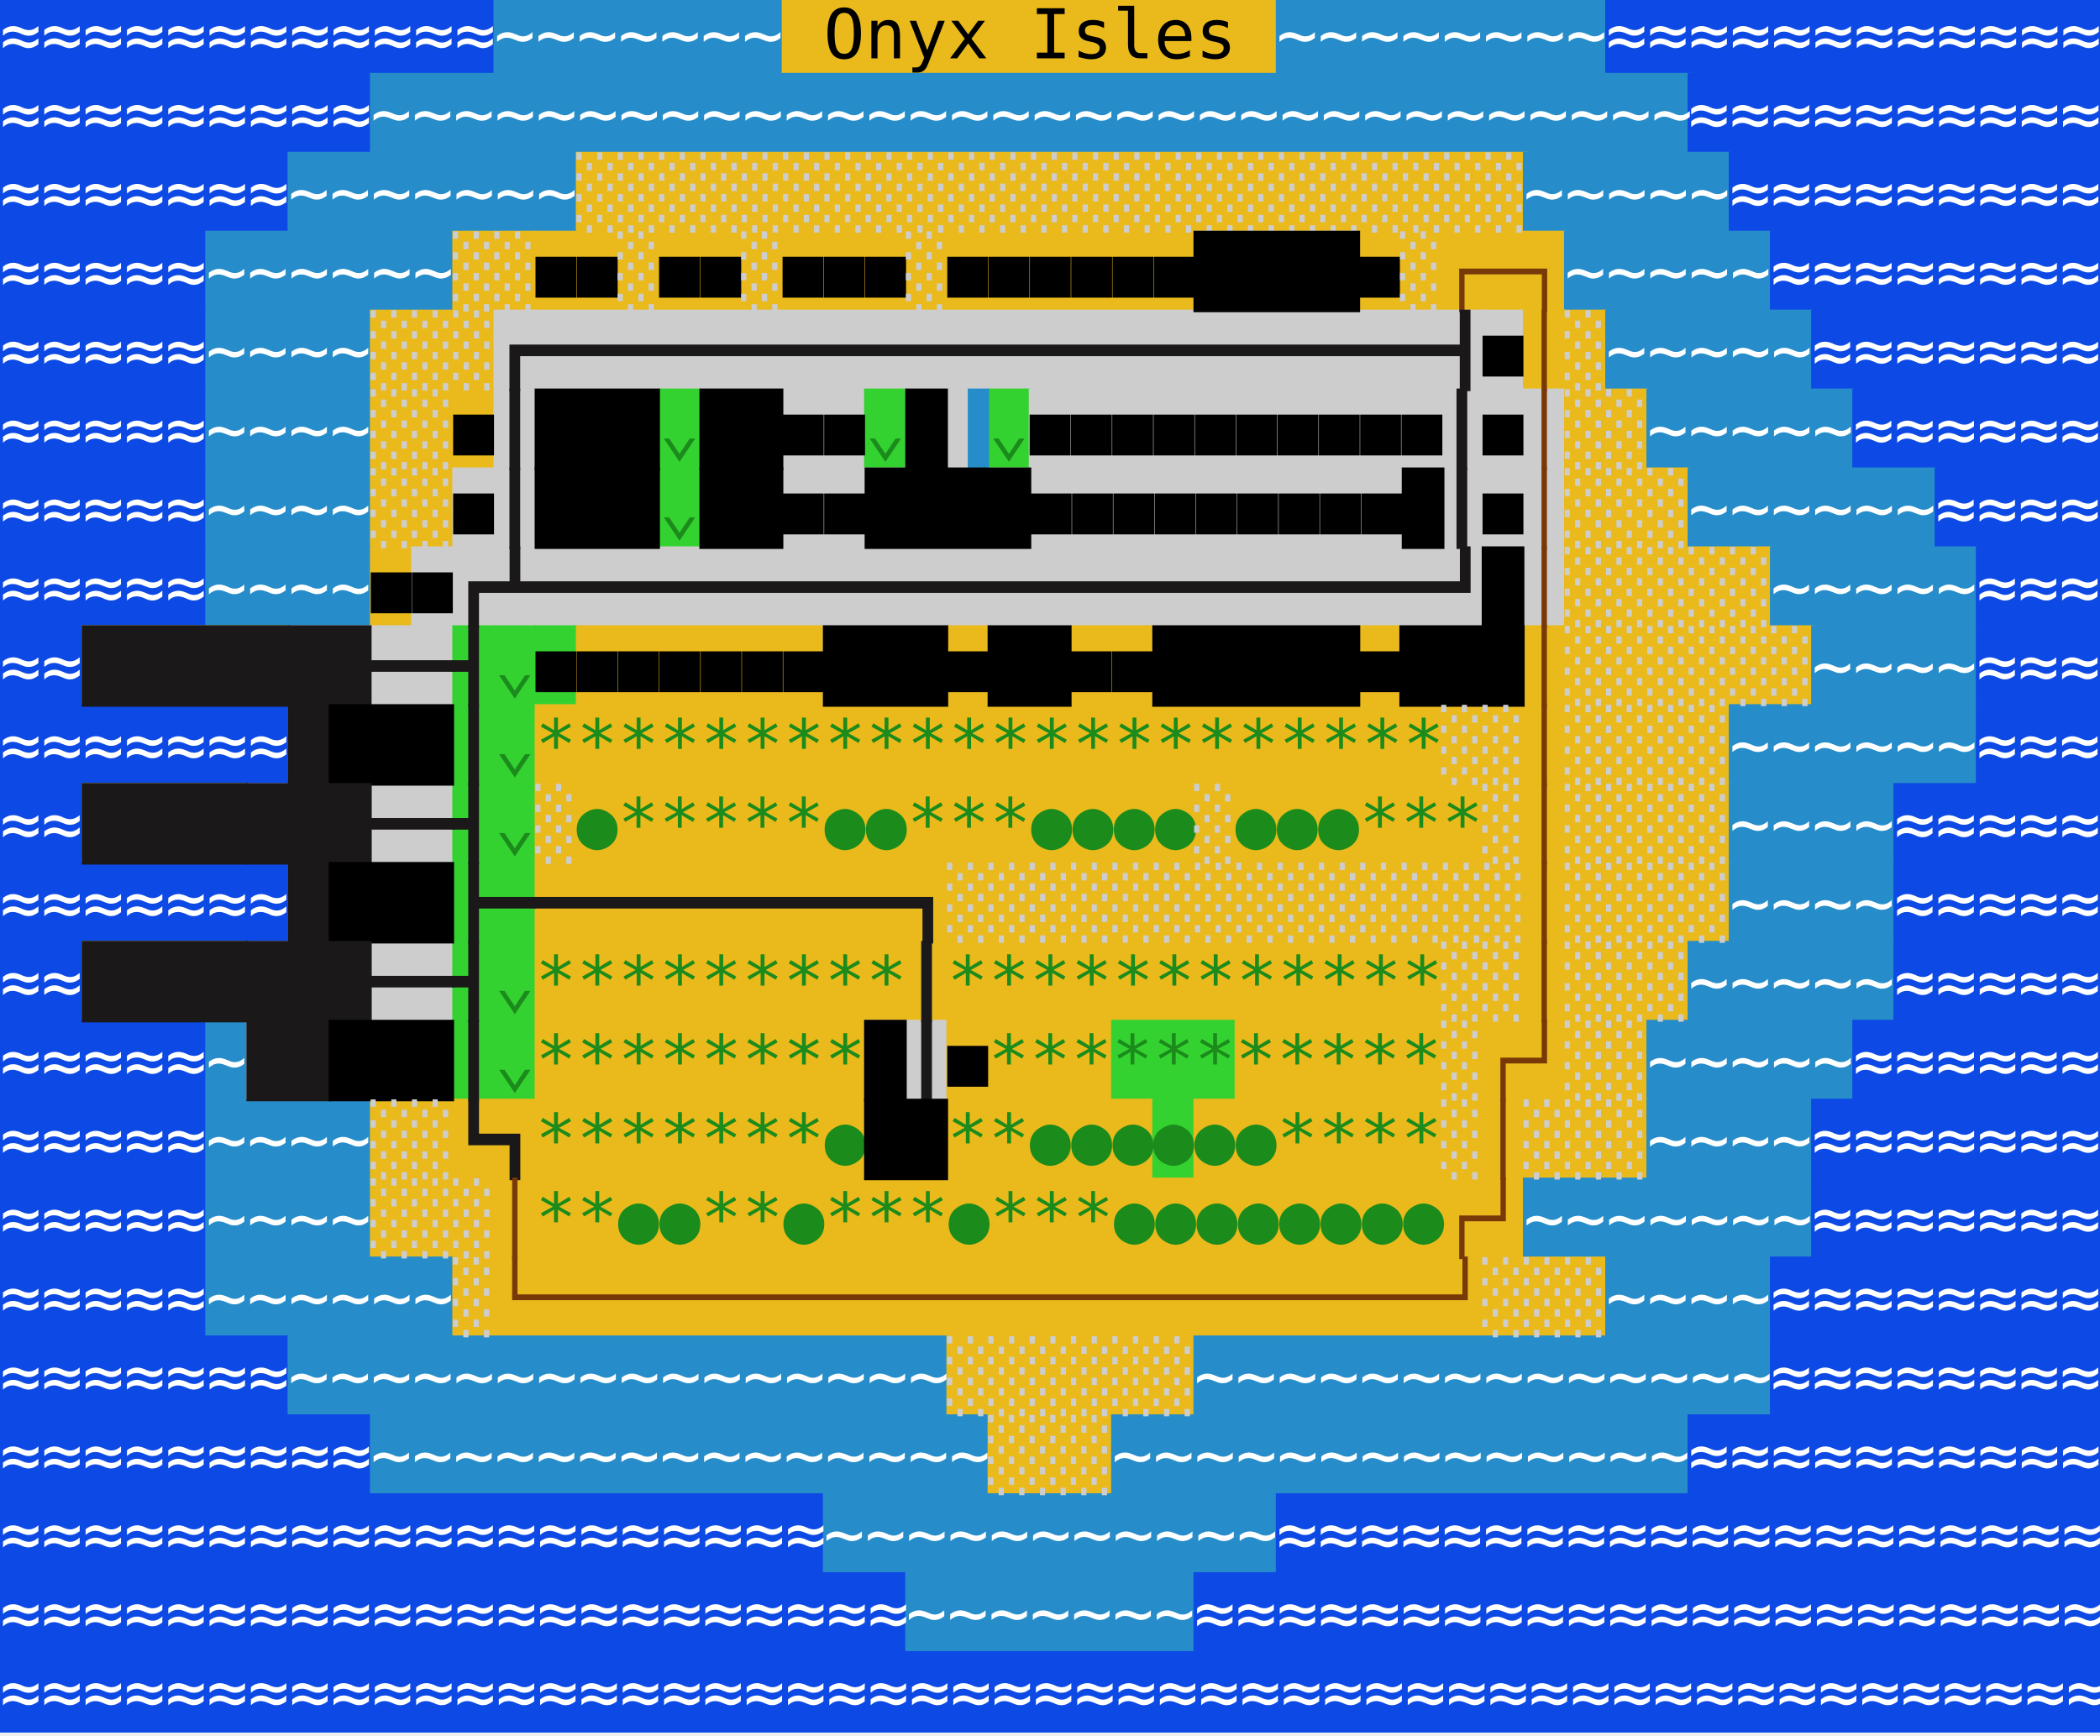
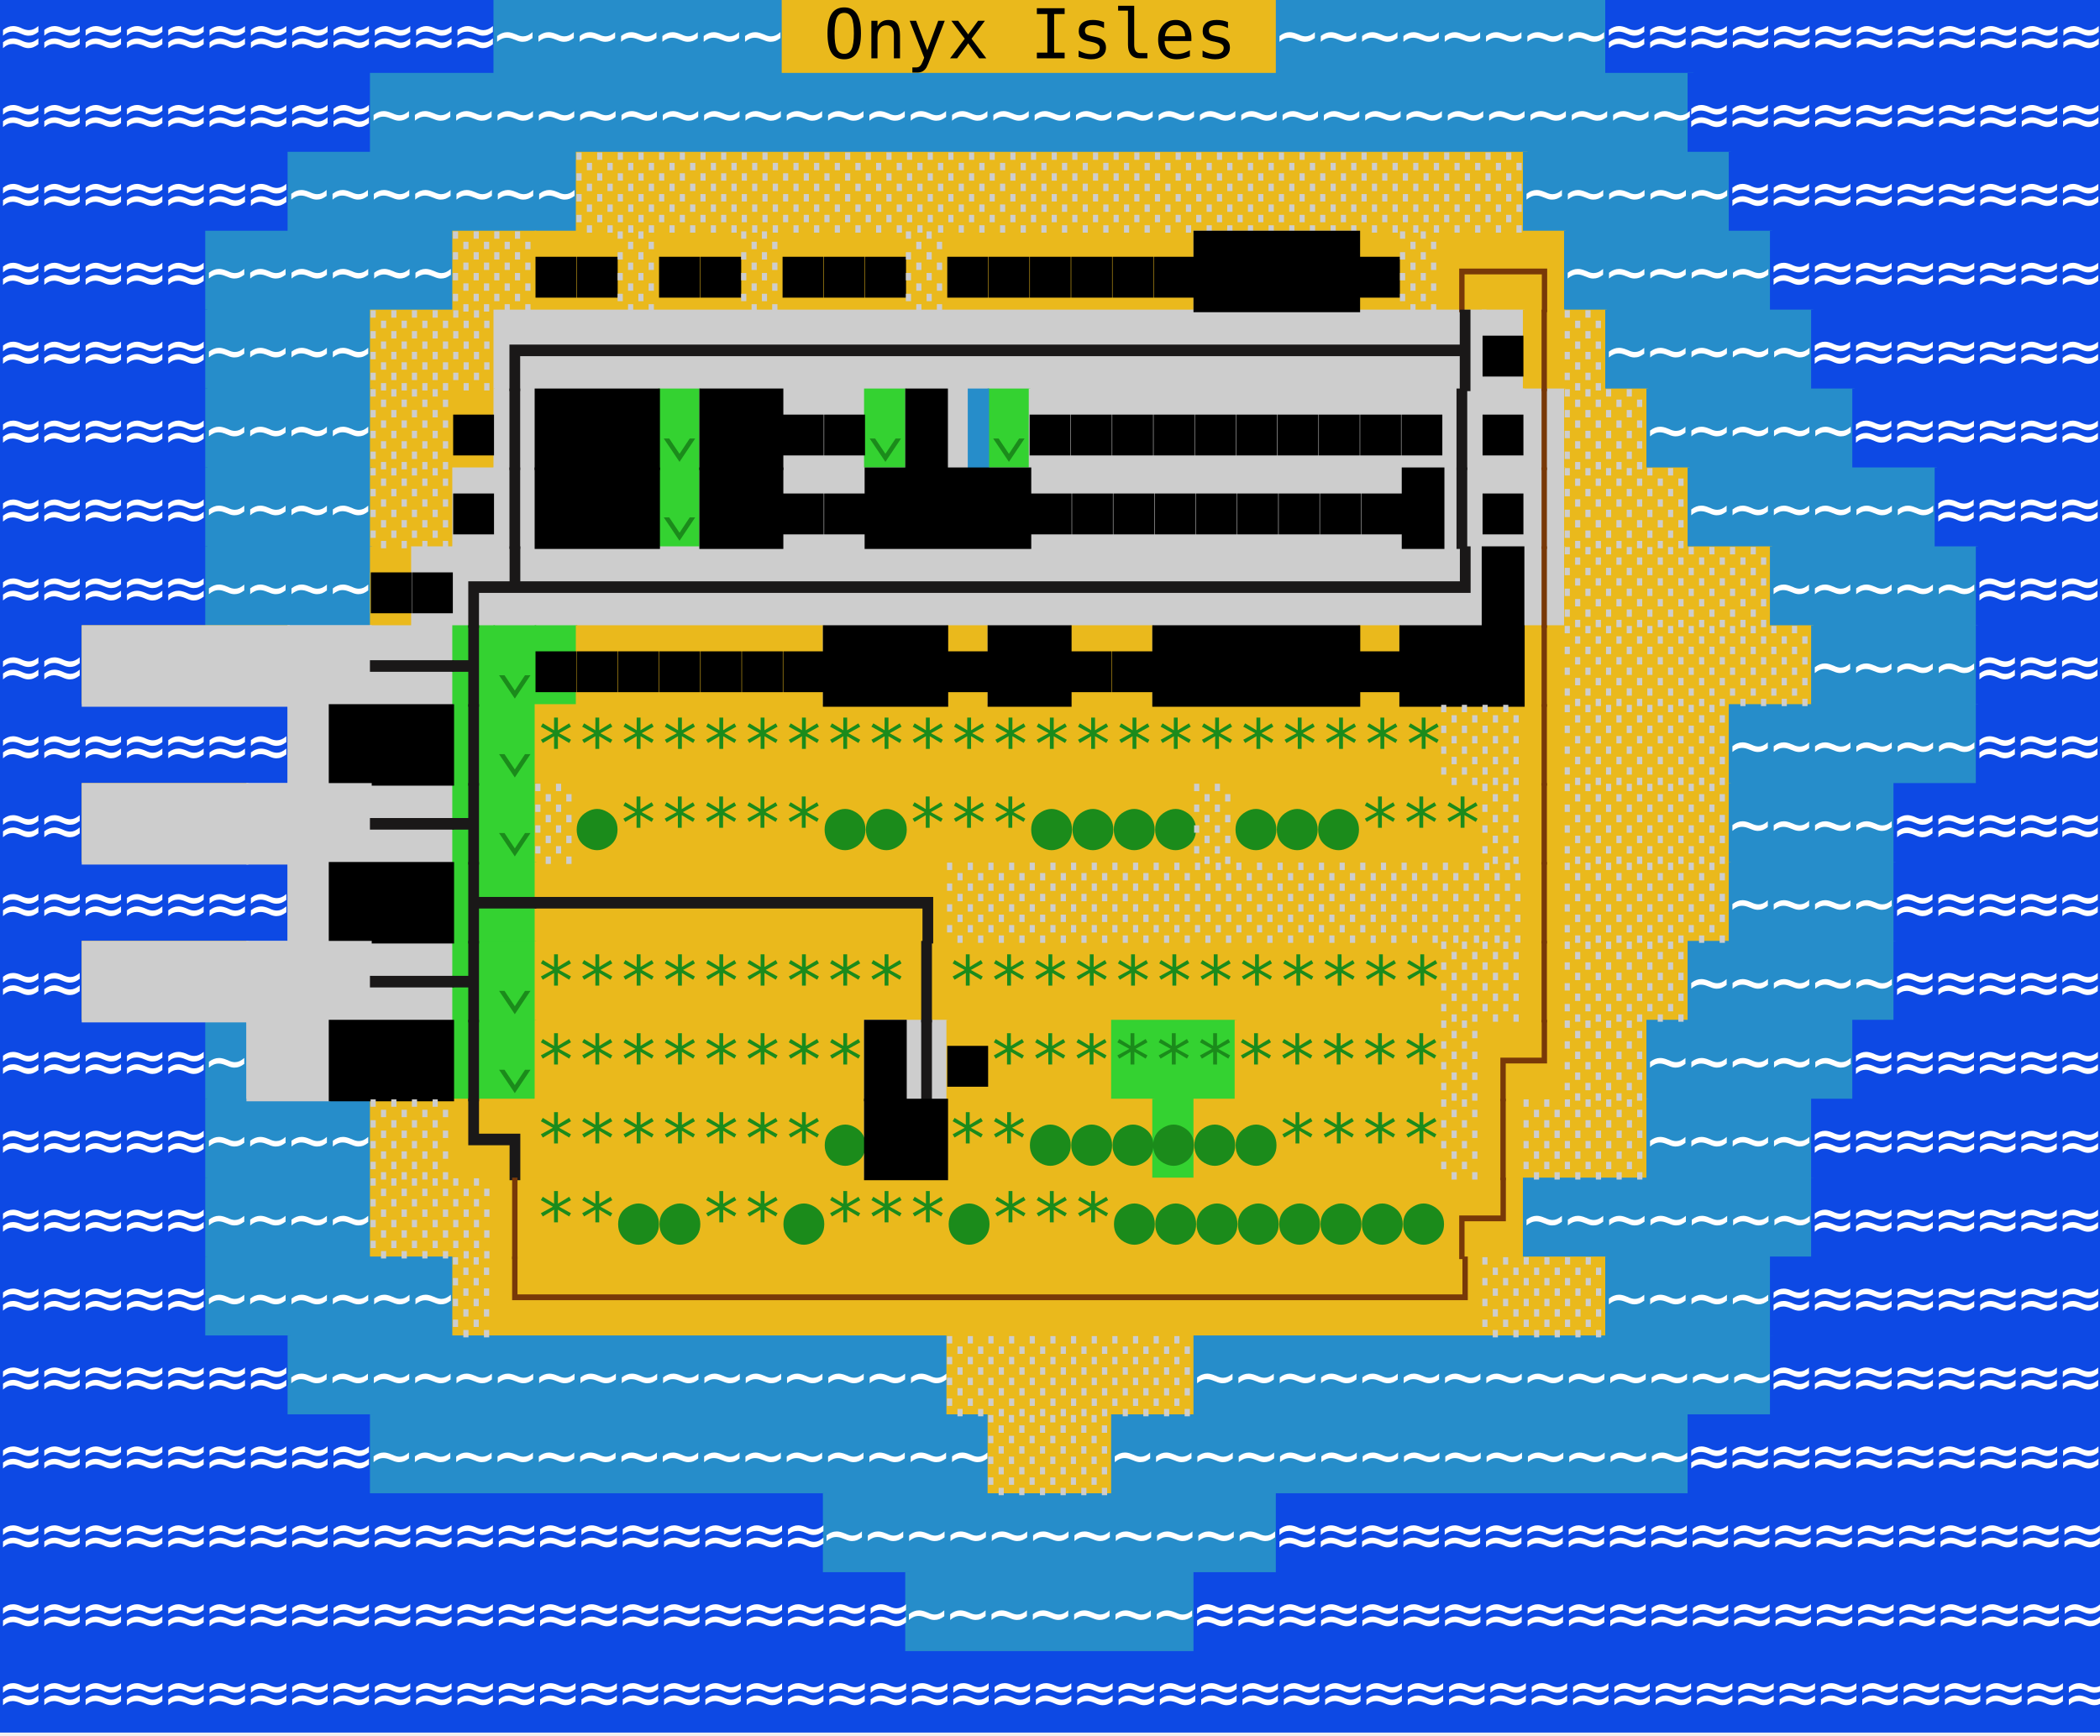
<svg xmlns="http://www.w3.org/2000/svg" version="1.1" width="306.0px" height="253.0px" viewBox="0 0 306.0 253.0" style="letter-spacing:0em;font-size:10px;font-family:'DejaVu Sans Mono';stroke:none">
  <text y="8.5" x="0.0" style="fill:#0d49e4">████████████</text>
  <text y="8.5" x="72.0" style="fill:#268dca">███████</text>
  <text y="8.5" x="114.0" style="fill:#eab91c">█</text>
  <text y="8.5" x="120.0" style="fill:#eab91c">██████████</text>
  <text y="8.5" x="180.0" style="fill:#eab91c">█</text>
  <text y="8.5" x="186.0" style="fill:#268dca">████████</text>
  <text y="8.5" x="234.0" style="fill:#0d49e4">████████████</text>
  <text y="20.0" x="0.0" style="fill:#0d49e4">█████████</text>
  <text y="20.0" x="54.0" style="fill:#268dca">████████████████████████████████</text>
  <text y="20.0" x="246.0" style="fill:#0d49e4">██████████</text>
  <text y="31.5" x="0.0" style="fill:#0d49e4">███████</text>
  <text y="31.5" x="42.0" style="fill:#268dca">███████</text>
  <text y="31.5" x="84.0" style="fill:#eab91c">███████████████████████</text>
  <text y="31.5" x="222.0" style="fill:#268dca">█████</text>
  <text y="31.5" x="252.0" style="fill:#0d49e4">█████████</text>
  <text y="43.0" x="0.0" style="fill:#0d49e4">█████</text>
  <text y="43.0" x="30.0" style="fill:#268dca">██████</text>
  <text y="43.0" x="66.0" style="fill:#eab91c">██</text>
  <text y="43.0" x="78.0" style="fill:#eab91c">██</text>
  <text y="43.0" x="90.0" style="fill:#eab91c">█</text>
  <text y="43.0" x="96.0" style="fill:#eab91c">██</text>
  <text y="43.0" x="108.0" style="fill:#eab91c">█</text>
  <text y="43.0" x="114.0" style="fill:#eab91c">███</text>
  <text y="43.0" x="132.0" style="fill:#eab91c">█</text>
  <text y="43.0" x="138.0" style="fill:#eab91c">██████</text>
  <text y="43.0" x="174.0" style="fill:#cdcdcd">████</text>
  <text y="43.0" x="198.0" style="fill:#eab91c">█</text>
  <text y="43.0" x="204.0" style="fill:#eab91c">█</text>
  <text y="43.0" x="210.0" style="fill:#eab91c">███</text>
  <text y="43.0" x="228.0" style="fill:#268dca">█████</text>
  <text y="43.0" x="258.0" style="fill:#0d49e4">████████</text>
  <text y="54.5" x="0.0" style="fill:#0d49e4">█████</text>
  <text y="54.5" x="30.0" style="fill:#268dca">████</text>
  <text y="54.5" x="54.0" style="fill:#eab91c">███</text>
  <text y="54.5" x="72.0" style="fill:#cdcdcd">████████████████████████</text>
  <text y="54.5" x="216.0" style="fill:#cdcdcd">█</text>
  <text y="54.5" x="222.0" style="fill:#eab91c">█</text>
  <text y="54.5" x="228.0" style="fill:#eab91c">█</text>
  <text y="54.5" x="234.0" style="fill:#268dca">█████</text>
  <text y="54.5" x="264.0" style="fill:#0d49e4">███████</text>
  <text y="66.0" x="0.0" style="fill:#0d49e4">█████</text>
  <text y="66.0" x="30.0" style="fill:#268dca">████</text>
  <text y="66.0" x="54.0" style="fill:#eab91c">██</text>
  <text y="66.0" x="66.0" style="fill:#eab91c">█</text>
  <text y="66.0" x="72.0" style="fill:#cdcdcd">█</text>
  <text y="66.0" x="78.0" style="fill:#cdcdcd">███</text>
  <text y="66.0" x="96.0" style="fill:#34d231">█</text>
  <text y="66.0" x="102.0" style="fill:#cdcdcd">████</text>
  <text y="66.0" x="126.0" style="fill:#34d231">█</text>
  <text y="66.0" x="132.0" style="fill:#cdcdcd">█</text>
  <text y="66.0" x="138.0" style="fill:#cdcdcd">█</text>
  <text y="66.0" x="144.0" style="fill:#34d231">█</text>
  <text y="66.0" x="150.0" style="fill:#cdcdcd">██████████</text>
  <text y="66.0" x="210.0" style="fill:#cdcdcd">█</text>
  <text y="66.0" x="216.0" style="fill:#cdcdcd">█</text>
  <text y="66.0" x="222.0" style="fill:#cdcdcd">█</text>
  <text y="66.0" x="228.0" style="fill:#eab91c">██</text>
  <text y="66.0" x="240.0" style="fill:#268dca">█████</text>
  <text y="66.0" x="270.0" style="fill:#0d49e4">██████</text>
  <text y="77.5" x="0.0" style="fill:#0d49e4">█████</text>
  <text y="77.5" x="30.0" style="fill:#268dca">████</text>
  <text y="77.5" x="54.0" style="fill:#eab91c">██</text>
  <text y="77.5" x="66.0" style="fill:#cdcdcd">█</text>
  <text y="77.5" x="72.0" style="fill:#cdcdcd">█</text>
  <text y="77.5" x="78.0" style="fill:#cdcdcd">███</text>
  <text y="77.5" x="96.0" style="fill:#34d231">█</text>
  <text y="77.5" x="102.0" style="fill:#cdcdcd">██████████████████</text>
  <text y="77.5" x="210.0" style="fill:#cdcdcd">█</text>
  <text y="77.5" x="216.0" style="fill:#cdcdcd">█</text>
  <text y="77.5" x="222.0" style="fill:#cdcdcd">█</text>
  <text y="77.5" x="228.0" style="fill:#eab91c">███</text>
  <text y="77.5" x="246.0" style="fill:#268dca">██████</text>
  <text y="77.5" x="282.0" style="fill:#0d49e4">████</text>
  <text y="89.0" x="0.0" style="fill:#0d49e4">█████</text>
  <text y="89.0" x="30.0" style="fill:#268dca">████</text>
  <text y="89.0" x="54.0" style="fill:#eab91c">█</text>
  <text y="89.0" x="60.0" style="fill:#cdcdcd">█</text>
  <text y="89.0" x="66.0" style="fill:#cdcdcd">█████████████████████████</text>
  <text y="89.0" x="216.0" style="fill:#cdcdcd">█</text>
  <text y="89.0" x="222.0" style="fill:#cdcdcd">█</text>
  <text y="89.0" x="228.0" style="fill:#eab91c">█████</text>
  <text y="89.0" x="258.0" style="fill:#268dca">█████</text>
  <text y="89.0" x="288.0" style="fill:#0d49e4">███</text>
  <text y="100.5" x="0.0" style="fill:#0d49e4">██</text>
  <text y="100.5" x="12.0" style="fill:#eab91c">█████</text>
-   <text y="100.5" x="42.0" style="fill:#cdcdcd">████</text>
+   <text y="100.5" x="42.0" style="fill:#cdcdcd">██</text>
+   <text y="100.5" x="54.0" style="fill:#cdcdcd">██</text>
  <text y="100.5" x="66.0" style="fill:#34d231">█</text>
  <text y="100.5" x="72.0" style="fill:#34d231">█</text>
  <text y="100.5" x="78.0" style="fill:#34d231">█</text>
  <text y="100.5" x="84.0" style="fill:#eab91c">██████</text>
  <text y="100.5" x="120.0" style="fill:#cdcdcd">███</text>
  <text y="100.5" x="138.0" style="fill:#eab91c">█</text>
  <text y="100.5" x="144.0" style="fill:#cdcdcd">██</text>
  <text y="100.5" x="156.0" style="fill:#eab91c">██</text>
  <text y="100.5" x="168.0" style="fill:#cdcdcd">█████</text>
  <text y="100.5" x="198.0" style="fill:#eab91c">█</text>
  <text y="100.5" x="204.0" style="fill:#cdcdcd">███</text>
  <text y="100.5" x="222.0" style="fill:#eab91c">█</text>
  <text y="100.5" x="228.0" style="fill:#eab91c">██████</text>
  <text y="100.5" x="264.0" style="fill:#268dca">████</text>
  <text y="100.5" x="288.0" style="fill:#0d49e4">███</text>
  <text y="112.0" x="0.0" style="fill:#0d49e4">███████</text>
  <text y="112.0" x="42.0" style="fill:#cdcdcd">█</text>
  <text y="112.0" x="48.0" style="fill:#cdcdcd">███</text>
  <text y="112.0" x="66.0" style="fill:#34d231">█</text>
  <text y="112.0" x="72.0" style="fill:#34d231">█</text>
  <text y="112.0" x="78.0" style="fill:#eab91c">██████████████████████</text>
  <text y="112.0" x="210.0" style="fill:#eab91c">██</text>
  <text y="112.0" x="222.0" style="fill:#eab91c">█</text>
  <text y="112.0" x="228.0" style="fill:#eab91c">████</text>
  <text y="112.0" x="252.0" style="fill:#268dca">██████</text>
  <text y="112.0" x="288.0" style="fill:#0d49e4">███</text>
  <text y="123.5" x="0.0" style="fill:#0d49e4">██</text>
  <text y="123.5" x="12.0" style="fill:#eab91c">████</text>
-   <text y="123.5" x="36.0" style="fill:#cdcdcd">█████</text>
+   <text y="123.5" x="36.0" style="fill:#cdcdcd">███</text>
+   <text y="123.5" x="54.0" style="fill:#cdcdcd">██</text>
  <text y="123.5" x="66.0" style="fill:#34d231">█</text>
  <text y="123.5" x="72.0" style="fill:#34d231">█</text>
  <text y="123.5" x="78.0" style="fill:#eab91c">█</text>
  <text y="123.5" x="84.0" style="fill:#eab91c">███████████████</text>
  <text y="123.5" x="174.0" style="fill:#eab91c">█</text>
  <text y="123.5" x="180.0" style="fill:#eab91c">██████</text>
  <text y="123.5" x="216.0" style="fill:#eab91c">█</text>
  <text y="123.5" x="222.0" style="fill:#eab91c">█</text>
  <text y="123.5" x="228.0" style="fill:#eab91c">████</text>
  <text y="123.5" x="252.0" style="fill:#268dca">████</text>
  <text y="123.5" x="276.0" style="fill:#0d49e4">█████</text>
  <text y="135.0" x="0.0" style="fill:#0d49e4">███████</text>
  <text y="135.0" x="42.0" style="fill:#cdcdcd">█</text>
  <text y="135.0" x="48.0" style="fill:#cdcdcd">███</text>
  <text y="135.0" x="66.0" style="fill:#34d231">██</text>
  <text y="135.0" x="78.0" style="fill:#eab91c">██████████</text>
  <text y="135.0" x="138.0" style="fill:#eab91c">██████████████</text>
  <text y="135.0" x="222.0" style="fill:#eab91c">█</text>
  <text y="135.0" x="228.0" style="fill:#eab91c">████</text>
  <text y="135.0" x="252.0" style="fill:#268dca">████</text>
  <text y="135.0" x="276.0" style="fill:#0d49e4">█████</text>
  <text y="146.5" x="0.0" style="fill:#0d49e4">██</text>
  <text y="146.5" x="12.0" style="fill:#eab91c">████</text>
-   <text y="146.5" x="36.0" style="fill:#cdcdcd">█████</text>
+   <text y="146.5" x="36.0" style="fill:#cdcdcd">███</text>
+   <text y="146.5" x="54.0" style="fill:#cdcdcd">██</text>
  <text y="146.5" x="66.0" style="fill:#34d231">█</text>
  <text y="146.5" x="72.0" style="fill:#34d231">█</text>
  <text y="146.5" x="78.0" style="fill:#eab91c">█████████</text>
  <text y="146.5" x="132.0" style="fill:#eab91c">█</text>
  <text y="146.5" x="138.0" style="fill:#eab91c">████████████</text>
  <text y="146.5" x="210.0" style="fill:#eab91c">██</text>
  <text y="146.5" x="222.0" style="fill:#eab91c">█</text>
  <text y="146.5" x="228.0" style="fill:#eab91c">███</text>
  <text y="146.5" x="246.0" style="fill:#268dca">█████</text>
  <text y="146.5" x="276.0" style="fill:#0d49e4">█████</text>
  <text y="158.0" x="0.0" style="fill:#0d49e4">█████</text>
  <text y="158.0" x="30.0" style="fill:#268dca">█</text>
  <text y="158.0" x="36.0" style="fill:#cdcdcd">██</text>
  <text y="158.0" x="48.0" style="fill:#cdcdcd">███</text>
  <text y="158.0" x="66.0" style="fill:#34d231">█</text>
  <text y="158.0" x="72.0" style="fill:#34d231">█</text>
  <text y="158.0" x="78.0" style="fill:#eab91c">████████</text>
  <text y="158.0" x="126.0" style="fill:#cdcdcd">█</text>
  <text y="158.0" x="132.0" style="fill:#cdcdcd">█</text>
  <text y="158.0" x="138.0" style="fill:#eab91c">█</text>
  <text y="158.0" x="144.0" style="fill:#eab91c">███</text>
  <text y="158.0" x="162.0" style="fill:#34d231">███</text>
  <text y="158.0" x="180.0" style="fill:#eab91c">█████</text>
  <text y="158.0" x="210.0" style="fill:#eab91c">█</text>
  <text y="158.0" x="216.0" style="fill:#eab91c">██</text>
  <text y="158.0" x="228.0" style="fill:#eab91c">██</text>
  <text y="158.0" x="240.0" style="fill:#268dca">█████</text>
  <text y="158.0" x="270.0" style="fill:#0d49e4">██████</text>
  <text y="169.5" x="0.0" style="fill:#0d49e4">█████</text>
  <text y="169.5" x="30.0" style="fill:#268dca">████</text>
  <text y="169.5" x="54.0" style="fill:#eab91c">██</text>
  <text y="169.5" x="66.0" style="fill:#eab91c">██</text>
  <text y="169.5" x="78.0" style="fill:#eab91c">████████</text>
  <text y="169.5" x="126.0" style="fill:#cdcdcd">██</text>
  <text y="169.5" x="138.0" style="fill:#eab91c">█████</text>
  <text y="169.5" x="168.0" style="fill:#34d231">█</text>
  <text y="169.5" x="174.0" style="fill:#eab91c">██████</text>
  <text y="169.5" x="210.0" style="fill:#eab91c">█</text>
  <text y="169.5" x="216.0" style="fill:#eab91c">█</text>
  <text y="169.5" x="222.0" style="fill:#eab91c">███</text>
  <text y="169.5" x="240.0" style="fill:#268dca">████</text>
  <text y="169.5" x="264.0" style="fill:#0d49e4">███████</text>
  <text y="181.0" x="0.0" style="fill:#0d49e4">█████</text>
  <text y="181.0" x="30.0" style="fill:#268dca">████</text>
  <text y="181.0" x="54.0" style="fill:#eab91c">███</text>
  <text y="181.0" x="72.0" style="fill:#eab91c">█</text>
  <text y="181.0" x="78.0" style="fill:#eab91c">██████████████████████</text>
  <text y="181.0" x="210.0" style="fill:#eab91c">██</text>
  <text y="181.0" x="222.0" style="fill:#268dca">███████</text>
  <text y="181.0" x="264.0" style="fill:#0d49e4">███████</text>
  <text y="192.5" x="0.0" style="fill:#0d49e4">█████</text>
  <text y="192.5" x="30.0" style="fill:#268dca">██████</text>
  <text y="192.5" x="66.0" style="fill:#eab91c">█</text>
  <text y="192.5" x="72.0" style="fill:#eab91c">████████████████████████</text>
  <text y="192.5" x="216.0" style="fill:#eab91c">███</text>
  <text y="192.5" x="234.0" style="fill:#268dca">████</text>
  <text y="192.5" x="258.0" style="fill:#0d49e4">████████</text>
  <text y="204.0" x="0.0" style="fill:#0d49e4">███████</text>
  <text y="204.0" x="42.0" style="fill:#268dca">████████████████</text>
  <text y="204.0" x="138.0" style="fill:#eab91c">██████</text>
  <text y="204.0" x="174.0" style="fill:#268dca">██████████████</text>
  <text y="204.0" x="258.0" style="fill:#0d49e4">████████</text>
  <text y="215.5" x="0.0" style="fill:#0d49e4">█████████</text>
  <text y="215.5" x="54.0" style="fill:#268dca">███████████████</text>
  <text y="215.5" x="144.0" style="fill:#eab91c">███</text>
  <text y="215.5" x="162.0" style="fill:#268dca">██████████████</text>
  <text y="215.5" x="246.0" style="fill:#0d49e4">██████████</text>
  <text y="227.0" x="0.0" style="fill:#0d49e4">████████████████████</text>
  <text y="227.0" x="120.0" style="fill:#268dca">███████████</text>
  <text y="227.0" x="186.0" style="fill:#0d49e4">████████████████████</text>
  <text y="238.5" x="0.0" style="fill:#0d49e4">██████████████████████</text>
  <text y="238.5" x="132.0" style="fill:#268dca">███████</text>
  <text y="238.5" x="174.0" style="fill:#0d49e4">██████████████████████</text>
  <text y="250.0" x="0.0" style="fill:#0d49e4">███████████████████████████████████████████████████</text>
  <text y="8.5" x="0.0" style="fill:#ffffff">≈≈≈≈≈≈≈≈≈≈≈≈</text>
  <text y="8.5" x="72.0" style="fill:#ffffff">~~~~~~~</text>
  <text y="8.5" x="114.0" style="fill:#eab91c"> </text>
  <text y="8.5" x="120.0" style="fill:#000000">Onyx Isles</text>
  <text y="8.5" x="180.0" style="fill:#eab91c"> </text>
  <text y="8.5" x="186.0" style="fill:#ffffff">~~~~~~~~</text>
  <text y="8.5" x="234.0" style="fill:#ffffff">≈≈≈≈≈≈≈≈≈≈≈≈</text>
  <text y="20.0" x="0.0" style="fill:#ffffff">≈≈≈≈≈≈≈≈≈</text>
  <text y="20.0" x="54.0" style="fill:#ffffff">~~~~~~~~~~~~~~~~~~~~~~~~~~~~~~~~</text>
  <text y="20.0" x="246.0" style="fill:#ffffff">≈≈≈≈≈≈≈≈≈≈</text>
  <text y="31.5" x="0.0" style="fill:#ffffff">≈≈≈≈≈≈≈</text>
  <text y="31.5" x="42.0" style="fill:#ffffff">~~~~~~~</text>
  <text y="31.5" x="84.0" style="fill:#cdcdcd">░░░░░░░░░░░░░░░░░░░░░░░</text>
  <text y="31.5" x="222.0" style="fill:#ffffff">~~~~~</text>
  <text y="31.5" x="252.0" style="fill:#ffffff">≈≈≈≈≈≈≈≈≈</text>
  <text y="43.0" x="0.0" style="fill:#ffffff">≈≈≈≈≈</text>
  <text y="43.0" x="30.0" style="fill:#ffffff">~~~~~~</text>
  <text y="43.0" x="66.0" style="fill:#cdcdcd">░░</text>
  <text y="43.0" x="78.0" style="fill:#000000">■■</text>
  <text y="43.0" x="90.0" style="fill:#cdcdcd">░</text>
  <text y="43.0" x="96.0" style="fill:#000000">■■</text>
  <text y="43.0" x="108.0" style="fill:#cdcdcd">░</text>
  <text y="43.0" x="114.0" style="fill:#000000">■■■</text>
  <text y="43.0" x="132.0" style="fill:#cdcdcd">░</text>
  <text y="43.0" x="138.0" style="fill:#000000">■■■■■■</text>
  <text y="43.0" x="174.0" style="fill:#000000">████</text>
  <text y="43.0" x="198.0" style="fill:#000000">■</text>
  <text y="43.0" x="204.0" style="fill:#cdcdcd">░</text>
  <text y="43.0" x="210.0" style="fill:#783908">┌─┐</text>
  <text y="43.0" x="228.0" style="fill:#ffffff">~~~~~</text>
  <text y="43.0" x="258.0" style="fill:#ffffff">≈≈≈≈≈≈≈≈</text>
  <text y="54.5" x="0.0" style="fill:#ffffff">≈≈≈≈≈</text>
  <text y="54.5" x="30.0" style="fill:#ffffff">~~~~</text>
  <text y="54.5" x="54.0" style="fill:#cdcdcd">░░░</text>
  <text y="54.5" x="72.0" style="fill:#1a1818">┏━━━━━━━━━━━━━━━━━━━━━━┫</text>
  <text y="54.5" x="216.0" style="fill:#000000">■</text>
  <text y="54.5" x="222.0" style="fill:#783908">│</text>
  <text y="54.5" x="228.0" style="fill:#cdcdcd">░</text>
  <text y="54.5" x="234.0" style="fill:#ffffff">~~~~~</text>
  <text y="54.5" x="264.0" style="fill:#ffffff">≈≈≈≈≈≈≈</text>
  <text y="66.0" x="0.0" style="fill:#ffffff">≈≈≈≈≈</text>
  <text y="66.0" x="30.0" style="fill:#ffffff">~~~~</text>
  <text y="66.0" x="54.0" style="fill:#cdcdcd">░░</text>
  <text y="66.0" x="66.0" style="fill:#000000">■</text>
  <text y="66.0" x="72.0" style="fill:#1a1818">┃</text>
  <text y="66.0" x="78.0" style="fill:#000000">███</text>
  <text y="66.0" x="96.0" style="fill:#1b8b1b">⌄</text>
  <text y="66.0" x="102.0" style="fill:#000000">██■■</text>
  <text y="66.0" x="126.0" style="fill:#1b8b1b">⌄</text>
  <text y="66.0" x="132.0" style="fill:#000000">█</text>
  <text y="66.0" x="138.0" style="fill:#268dca">▐</text>
  <text y="66.0" x="144.0" style="fill:#1b8b1b">⌄</text>
  <text y="66.0" x="150.0" style="fill:#000000">■■■■■■■■■■</text>
  <text y="66.0" x="210.0" style="fill:#1a1818">┃</text>
  <text y="66.0" x="216.0" style="fill:#000000">■</text>
  <text y="66.0" x="222.0" style="fill:#783908">│</text>
  <text y="66.0" x="228.0" style="fill:#cdcdcd">░░</text>
  <text y="66.0" x="240.0" style="fill:#ffffff">~~~~~</text>
  <text y="66.0" x="270.0" style="fill:#ffffff">≈≈≈≈≈≈</text>
  <text y="77.5" x="0.0" style="fill:#ffffff">≈≈≈≈≈</text>
  <text y="77.5" x="30.0" style="fill:#ffffff">~~~~</text>
  <text y="77.5" x="54.0" style="fill:#cdcdcd">░░</text>
  <text y="77.5" x="66.0" style="fill:#000000">■</text>
  <text y="77.5" x="72.0" style="fill:#1a1818">┃</text>
  <text y="77.5" x="78.0" style="fill:#000000">███</text>
  <text y="77.5" x="96.0" style="fill:#1b8b1b">⌄</text>
  <text y="77.5" x="102.0" style="fill:#000000">██■■████■■■■■■■■■█</text>
  <text y="77.5" x="210.0" style="fill:#1a1818">┃</text>
  <text y="77.5" x="216.0" style="fill:#000000">■</text>
  <text y="77.5" x="222.0" style="fill:#783908">│</text>
  <text y="77.5" x="228.0" style="fill:#cdcdcd">░░░</text>
  <text y="77.5" x="246.0" style="fill:#ffffff">~~~~~~</text>
  <text y="77.5" x="282.0" style="fill:#ffffff">≈≈≈≈</text>
  <text y="89.0" x="0.0" style="fill:#ffffff">≈≈≈≈≈</text>
  <text y="89.0" x="30.0" style="fill:#ffffff">~~~~</text>
  <text y="89.0" x="54.0" style="fill:#000000">■</text>
  <text y="89.0" x="60.0" style="fill:#000000">■</text>
  <text y="89.0" x="66.0" style="fill:#1a1818">┏┻━━━━━━━━━━━━━━━━━━━━━━┛</text>
  <text y="89.0" x="216.0" style="fill:#000000">█</text>
  <text y="89.0" x="222.0" style="fill:#783908">│</text>
  <text y="89.0" x="228.0" style="fill:#cdcdcd">░░░░░</text>
  <text y="89.0" x="258.0" style="fill:#ffffff">~~~~~</text>
  <text y="89.0" x="288.0" style="fill:#ffffff">≈≈≈</text>
  <text y="100.5" x="0.0" style="fill:#ffffff">≈≈</text>
-   <text y="100.5" x="12.0" style="fill:#1a1818">█████</text>
-   <text y="100.5" x="42.0" style="fill:#1a1818">██━━</text>
+   <text y="100.5" x="12.0" style="fill:#cdcdcd">█████</text>
+   <text y="100.5" x="42.0" style="fill:#cdcdcd">██</text>
+   <text y="100.5" x="54.0" style="fill:#1a1818">━━</text>
  <text y="100.5" x="66.0" style="fill:#1a1818">┫</text>
  <text y="100.5" x="72.0" style="fill:#1b8b1b">⌄</text>
  <text y="100.5" x="78.0" style="fill:#000000">■</text>
  <text y="100.5" x="84.0" style="fill:#000000">■■■■■■</text>
  <text y="100.5" x="120.0" style="fill:#000000">███</text>
  <text y="100.5" x="138.0" style="fill:#000000">■</text>
  <text y="100.5" x="144.0" style="fill:#000000">██</text>
  <text y="100.5" x="156.0" style="fill:#000000">■■</text>
  <text y="100.5" x="168.0" style="fill:#000000">█████</text>
  <text y="100.5" x="198.0" style="fill:#000000">■</text>
  <text y="100.5" x="204.0" style="fill:#000000">███</text>
  <text y="100.5" x="222.0" style="fill:#783908">│</text>
  <text y="100.5" x="228.0" style="fill:#cdcdcd">░░░░░░</text>
  <text y="100.5" x="264.0" style="fill:#ffffff">~~~~</text>
  <text y="100.5" x="288.0" style="fill:#ffffff">≈≈≈</text>
  <text y="112.0" x="0.0" style="fill:#ffffff">≈≈≈≈≈≈≈</text>
-   <text y="112.0" x="42.0" style="fill:#1a1818">█</text>
+   <text y="112.0" x="42.0" style="fill:#cdcdcd">█</text>
  <text y="112.0" x="48.0" style="fill:#000000">███</text>
  <text y="112.0" x="66.0" style="fill:#1a1818">┃</text>
  <text y="112.0" x="72.0" style="fill:#1b8b1b">⌄</text>
  <text y="112.0" x="78.0" style="fill:#1b8b1b">**********************</text>
  <text y="112.0" x="210.0" style="fill:#cdcdcd">░░</text>
  <text y="112.0" x="222.0" style="fill:#783908">│</text>
  <text y="112.0" x="228.0" style="fill:#cdcdcd">░░░░</text>
  <text y="112.0" x="252.0" style="fill:#ffffff">~~~~~~</text>
  <text y="112.0" x="288.0" style="fill:#ffffff">≈≈≈</text>
  <text y="123.5" x="0.0" style="fill:#ffffff">≈≈</text>
-   <text y="123.5" x="12.0" style="fill:#1a1818">████</text>
-   <text y="123.5" x="36.0" style="fill:#1a1818">███━━</text>
+   <text y="123.5" x="12.0" style="fill:#cdcdcd">████</text>
+   <text y="123.5" x="36.0" style="fill:#cdcdcd">███</text>
+   <text y="123.5" x="54.0" style="fill:#1a1818">━━</text>
  <text y="123.5" x="66.0" style="fill:#1a1818">┫</text>
  <text y="123.5" x="72.0" style="fill:#1b8b1b">⌄</text>
  <text y="123.5" x="78.0" style="fill:#cdcdcd">░</text>
  <text y="123.5" x="84.0" style="fill:#1b8b1b">●*****●●***●●●●</text>
  <text y="123.5" x="174.0" style="fill:#cdcdcd">░</text>
  <text y="123.5" x="180.0" style="fill:#1b8b1b">●●●***</text>
  <text y="123.5" x="216.0" style="fill:#cdcdcd">░</text>
  <text y="123.5" x="222.0" style="fill:#783908">│</text>
  <text y="123.5" x="228.0" style="fill:#cdcdcd">░░░░</text>
  <text y="123.5" x="252.0" style="fill:#ffffff">~~~~</text>
  <text y="123.5" x="276.0" style="fill:#ffffff">≈≈≈≈≈</text>
  <text y="135.0" x="0.0" style="fill:#ffffff">≈≈≈≈≈≈≈</text>
-   <text y="135.0" x="42.0" style="fill:#1a1818">█</text>
+   <text y="135.0" x="42.0" style="fill:#cdcdcd">█</text>
  <text y="135.0" x="48.0" style="fill:#000000">███</text>
  <text y="135.0" x="66.0" style="fill:#1a1818">┣━</text>
  <text y="135.0" x="78.0" style="fill:#1a1818">━━━━━━━━━┓</text>
  <text y="135.0" x="138.0" style="fill:#cdcdcd">░░░░░░░░░░░░░░</text>
  <text y="135.0" x="222.0" style="fill:#783908">│</text>
  <text y="135.0" x="228.0" style="fill:#cdcdcd">░░░░</text>
  <text y="135.0" x="252.0" style="fill:#ffffff">~~~~</text>
  <text y="135.0" x="276.0" style="fill:#ffffff">≈≈≈≈≈</text>
  <text y="146.5" x="0.0" style="fill:#ffffff">≈≈</text>
-   <text y="146.5" x="12.0" style="fill:#1a1818">████</text>
-   <text y="146.5" x="36.0" style="fill:#1a1818">███━━</text>
+   <text y="146.5" x="12.0" style="fill:#cdcdcd">████</text>
+   <text y="146.5" x="36.0" style="fill:#cdcdcd">███</text>
+   <text y="146.5" x="54.0" style="fill:#1a1818">━━</text>
  <text y="146.5" x="66.0" style="fill:#1a1818">┫</text>
  <text y="146.5" x="72.0" style="fill:#1b8b1b">⌄</text>
  <text y="146.5" x="78.0" style="fill:#1b8b1b">*********</text>
  <text y="146.5" x="132.0" style="fill:#1a1818">┃</text>
  <text y="146.5" x="138.0" style="fill:#1b8b1b">************</text>
  <text y="146.5" x="210.0" style="fill:#cdcdcd">░░</text>
  <text y="146.5" x="222.0" style="fill:#783908">│</text>
  <text y="146.5" x="228.0" style="fill:#cdcdcd">░░░</text>
  <text y="146.5" x="246.0" style="fill:#ffffff">~~~~~</text>
  <text y="146.5" x="276.0" style="fill:#ffffff">≈≈≈≈≈</text>
  <text y="158.0" x="0.0" style="fill:#ffffff">≈≈≈≈≈</text>
  <text y="158.0" x="30.0" style="fill:#ffffff">~</text>
-   <text y="158.0" x="36.0" style="fill:#1a1818">██</text>
+   <text y="158.0" x="36.0" style="fill:#cdcdcd">██</text>
  <text y="158.0" x="48.0" style="fill:#000000">███</text>
  <text y="158.0" x="66.0" style="fill:#1a1818">┃</text>
  <text y="158.0" x="72.0" style="fill:#1b8b1b">⌄</text>
  <text y="158.0" x="78.0" style="fill:#1b8b1b">********</text>
  <text y="158.0" x="126.0" style="fill:#000000">█</text>
  <text y="158.0" x="132.0" style="fill:#1a1818">┃</text>
  <text y="158.0" x="138.0" style="fill:#000000">■</text>
  <text y="158.0" x="144.0" style="fill:#1b8b1b">***</text>
  <text y="158.0" x="162.0" style="fill:#1b8b1b">***</text>
  <text y="158.0" x="180.0" style="fill:#1b8b1b">*****</text>
  <text y="158.0" x="210.0" style="fill:#cdcdcd">░</text>
  <text y="158.0" x="216.0" style="fill:#783908">┌┘</text>
  <text y="158.0" x="228.0" style="fill:#cdcdcd">░░</text>
  <text y="158.0" x="240.0" style="fill:#ffffff">~~~~~</text>
  <text y="158.0" x="270.0" style="fill:#ffffff">≈≈≈≈≈≈</text>
  <text y="169.5" x="0.0" style="fill:#ffffff">≈≈≈≈≈</text>
  <text y="169.5" x="30.0" style="fill:#ffffff">~~~~</text>
  <text y="169.5" x="54.0" style="fill:#cdcdcd">░░</text>
  <text y="169.5" x="66.0" style="fill:#1a1818">┗┓</text>
  <text y="169.5" x="78.0" style="fill:#1b8b1b">*******●</text>
  <text y="169.5" x="126.0" style="fill:#000000">██</text>
  <text y="169.5" x="138.0" style="fill:#1b8b1b">**●●●</text>
  <text y="169.5" x="168.0" style="fill:#1b8b1b">●</text>
  <text y="169.5" x="174.0" style="fill:#1b8b1b">●●****</text>
  <text y="169.5" x="210.0" style="fill:#cdcdcd">░</text>
  <text y="169.5" x="216.0" style="fill:#783908">│</text>
  <text y="169.5" x="222.0" style="fill:#cdcdcd">░░░</text>
  <text y="169.5" x="240.0" style="fill:#ffffff">~~~~</text>
  <text y="169.5" x="264.0" style="fill:#ffffff">≈≈≈≈≈≈≈</text>
  <text y="181.0" x="0.0" style="fill:#ffffff">≈≈≈≈≈</text>
  <text y="181.0" x="30.0" style="fill:#ffffff">~~~~</text>
  <text y="181.0" x="54.0" style="fill:#cdcdcd">░░░</text>
  <text y="181.0" x="72.0" style="fill:#783908">│</text>
  <text y="181.0" x="78.0" style="fill:#1b8b1b">**●●**●***●***●●●●●●●●</text>
  <text y="181.0" x="210.0" style="fill:#783908">┌┘</text>
  <text y="181.0" x="222.0" style="fill:#ffffff">~~~~~~~</text>
  <text y="181.0" x="264.0" style="fill:#ffffff">≈≈≈≈≈≈≈</text>
  <text y="192.5" x="0.0" style="fill:#ffffff">≈≈≈≈≈</text>
  <text y="192.5" x="30.0" style="fill:#ffffff">~~~~~~</text>
  <text y="192.5" x="66.0" style="fill:#cdcdcd">░</text>
  <text y="192.5" x="72.0" style="fill:#783908">└──────────────────────┘</text>
  <text y="192.5" x="216.0" style="fill:#cdcdcd">░░░</text>
  <text y="192.5" x="234.0" style="fill:#ffffff">~~~~</text>
  <text y="192.5" x="258.0" style="fill:#ffffff">≈≈≈≈≈≈≈≈</text>
  <text y="204.0" x="0.0" style="fill:#ffffff">≈≈≈≈≈≈≈</text>
  <text y="204.0" x="42.0" style="fill:#ffffff">~~~~~~~~~~~~~~~~</text>
  <text y="204.0" x="138.0" style="fill:#cdcdcd">░░░░░░</text>
  <text y="204.0" x="174.0" style="fill:#ffffff">~~~~~~~~~~~~~~</text>
  <text y="204.0" x="258.0" style="fill:#ffffff">≈≈≈≈≈≈≈≈</text>
  <text y="215.5" x="0.0" style="fill:#ffffff">≈≈≈≈≈≈≈≈≈</text>
  <text y="215.5" x="54.0" style="fill:#ffffff">~~~~~~~~~~~~~~~</text>
  <text y="215.5" x="144.0" style="fill:#cdcdcd">░░░</text>
  <text y="215.5" x="162.0" style="fill:#ffffff">~~~~~~~~~~~~~~</text>
  <text y="215.5" x="246.0" style="fill:#ffffff">≈≈≈≈≈≈≈≈≈≈</text>
  <text y="227.0" x="0.0" style="fill:#ffffff">≈≈≈≈≈≈≈≈≈≈≈≈≈≈≈≈≈≈≈≈</text>
  <text y="227.0" x="120.0" style="fill:#ffffff">~~~~~~~~~~~</text>
  <text y="227.0" x="186.0" style="fill:#ffffff">≈≈≈≈≈≈≈≈≈≈≈≈≈≈≈≈≈≈≈≈</text>
  <text y="238.5" x="0.0" style="fill:#ffffff">≈≈≈≈≈≈≈≈≈≈≈≈≈≈≈≈≈≈≈≈≈≈</text>
  <text y="238.5" x="132.0" style="fill:#ffffff">~~~~~~~</text>
  <text y="238.5" x="174.0" style="fill:#ffffff">≈≈≈≈≈≈≈≈≈≈≈≈≈≈≈≈≈≈≈≈≈≈</text>
  <text y="250.0" x="0.0" style="fill:#ffffff">≈≈≈≈≈≈≈≈≈≈≈≈≈≈≈≈≈≈≈≈≈≈≈≈≈≈≈≈≈≈≈≈≈≈≈≈≈≈≈≈≈≈≈≈≈≈≈≈≈≈≈</text>
</svg>
